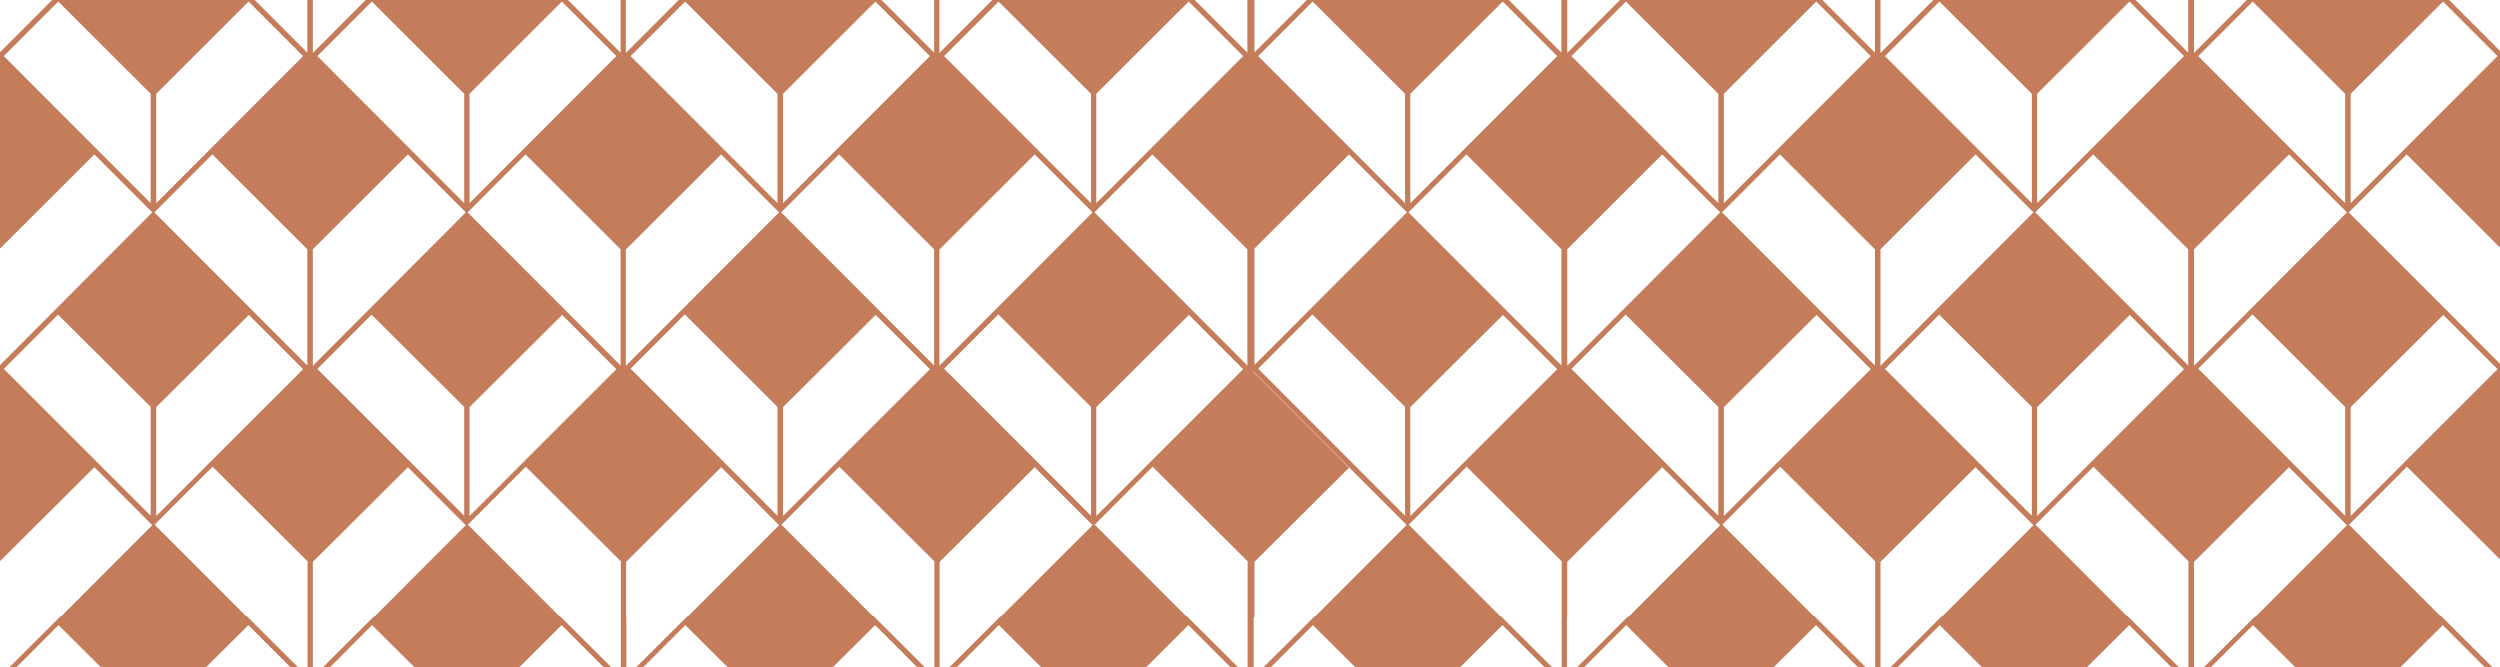
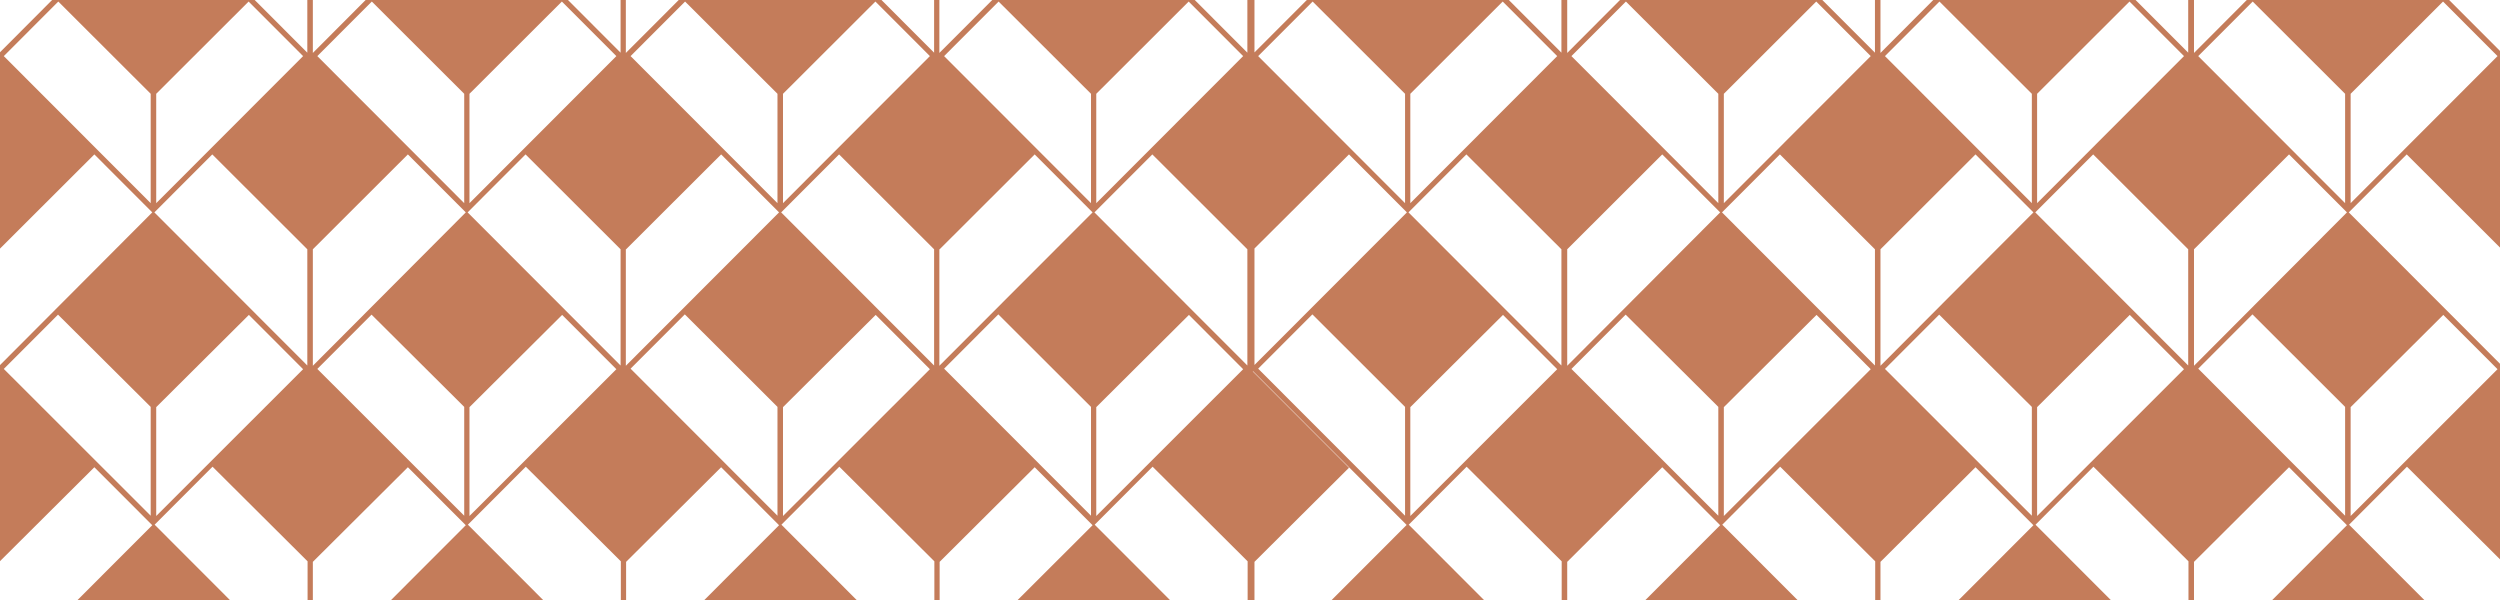
- <svg xmlns="http://www.w3.org/2000/svg" width="100%" height="100%" viewBox="0 0 375 100" fill="none">
+ <svg xmlns="http://www.w3.org/2000/svg" width="100%" height="100%" viewBox="0 0 375 90" fill="none">
  <mask id="mask0" mask-type="alpha" maskUnits="userSpaceOnUse" x="0" y="0" width="375" height="316">
    <rect width="375" height="116" fill="black" />
    <rect width="375" height="116" fill="black" />
    <rect width="375" height="116" fill="black" />
    <rect width="375" height="116" fill="black" />
    <rect width="375" height="116" fill="black" />
    <rect width="375" height="116" fill="black" />
    <rect width="375" height="116" fill="black" />
    <rect width="375" height="116" fill="black" />
    <rect width="375" height="116" fill="black" />
    <rect width="375" height="116" fill="black" />
    <rect width="375" height="116" fill="black" />
  </mask>
  <g mask="url(#mask0)">
    <path d="M422.289 -95V-85.868L413.128 -95H385.25L376.09 -85.868V-95H375.3V-85.868L366.139 -95H338.261L329.1 -85.868V-95H328.31V-85.868L319.11 -95H291.232L282.071 -85.868V-95H281.281V-85.868L272.12 -95H244.203L235.042 -85.868V-95H234.253V-85.868L225.092 -95H197.214L188.053 -85.868V-95H187.934H187.342H187.145V-85.868L177.984 -95H150.106L140.945 -85.868V-95H140.155V-85.868L130.994 -95H103.116L93.956 -85.868V-95H93.166V-85.868L83.965 -95H56.087L46.927 -85.868V-95H46.137V-85.868L36.976 -95H9.098L-0.063 -85.868V-95H-0.853V-85.868L-10.053 -95H-37.931L-47.092 -85.868V-95H-47.803H-48V-84.998V-56.694V-37.995V-9.69V8.969V37.274V55.972V84.277V92.46V92.579V102.462V130.727V149.426V177.731V196.43V224.734V243.393V271.698V280H-47.803H-47.013V271.698L-32.837 257.585L-47.289 243.077H-47.21L-24.15 266.164L-37.931 279.96H-10.053L-23.834 266.164L-15.147 257.467L-0.892 271.659V279.96H-0.102V271.659L14.152 257.467L22.84 266.164L9.059 279.96H36.936L23.155 266.164L31.843 257.467L46.097 271.659V279.96H46.887V271.659L61.142 257.467L69.829 266.164L56.048 279.96H83.926L70.145 266.164L78.832 257.467L93.087 271.659V279.96H93.876V271.659L108.131 257.467L116.818 266.164L103.037 279.96H130.915L117.134 266.164L125.821 257.467L140.076 271.659V279.96H140.866V271.659L155.121 257.467L163.808 266.164L150.027 279.96H177.905L164.124 266.164L172.811 257.467L187.066 271.659V279.96H187.263H187.855H188.053V271.659L202.229 257.546L187.855 243.156V243.077L210.916 266.164L197.214 280H225.092L211.311 266.203L219.998 257.506L234.253 271.698V280H235.042V271.698L249.297 257.506L257.984 266.203L244.203 280H272.081L258.3 266.203L266.987 257.506L281.242 271.698V280H282.032V271.698L296.286 257.506L304.974 266.203L291.193 280H319.07L305.289 266.203L313.977 257.506L328.231 271.698V280H329.021V271.698L343.276 257.506L351.963 266.203L338.182 280H366.06L352.279 266.203L360.966 257.506L375.221 271.698V280H376.011V271.698L390.265 257.506L398.952 266.203L385.172 280H413.049L399.268 266.203L407.955 257.506L422.21 271.698V280H423V271.698V243.196V243.077V224.813V196.311V195.52V177.81V149.307V148.675V130.806V102.304V101.948V92.5V92.381V84.238V55.735V55.617V37.313V8.811V8.02V-9.611V-38.114V-38.746V-56.575V-85.078V-85.433V-95H422.289ZM-23.597 -79.899L-9.777 -93.656L-1.563 -85.433L-23.597 -63.374V-79.899ZM-38.207 -93.656L-24.387 -79.899V-63.374L-46.42 -85.433L-38.207 -93.656ZM-47.013 -9.69L-32.877 -23.763L-24.15 -15.027L-47.013 7.823V-9.69ZM-46.42 -38.509L-38.207 -46.731L-24.387 -32.935V-16.45L-46.42 -38.509ZM-24.387 14.069V30.474L-46.42 8.416L-38.247 0.232L-24.387 14.069ZM-47.013 37.274L-32.837 23.161L-24.15 31.858L-47.013 54.747V37.274ZM-24.387 61.033V77.359L-46.42 55.34L-38.286 47.196L-24.387 61.033ZM-47.289 55.656H-47.21L-24.15 78.743L-37.812 92.421H-37.931L-47.092 101.553V92.579H-46.973V84.277L-32.797 70.165L-47.289 55.656ZM-24.387 107.522V124.046L-46.42 101.988L-38.207 93.765L-24.387 107.522ZM-24.387 264.82L-46.42 242.761L-38.286 234.617L-24.387 248.454V264.82ZM-47.013 242.168V224.695L-32.837 210.582L-24.15 219.279L-47.013 242.168ZM-46.42 195.837L-38.247 187.653L-24.387 201.49V217.895L-46.42 195.837ZM-47.013 195.283V177.731L-32.877 163.658L-24.15 172.394L-47.013 195.283ZM-46.42 148.912L-38.207 140.689L-24.387 154.486V170.971L-46.42 148.912ZM-47.013 148.359V130.727L-32.916 116.694L-24.15 125.47L-47.013 148.359ZM-47.013 -39.062V-56.694L-32.916 -70.727L-24.15 -61.951L-47.013 -39.062ZM-23.597 264.82V248.493L-9.698 234.657L-1.563 242.8L-23.597 264.82ZM-0.892 242.287L-23.834 219.279L-15.147 210.582L-0.892 224.813V242.287ZM-23.597 217.895V201.49L-9.698 187.653L-1.524 195.837L-23.597 217.895ZM-0.892 195.362L-23.873 172.355L-15.147 163.618L-0.932 177.81V195.362H-0.892ZM-23.597 170.971V154.486L-9.777 140.689L-1.563 148.912L-23.597 170.971ZM-0.892 148.438L-23.873 125.43L-15.107 116.654L-0.892 130.806V148.438ZM-23.597 124.046V107.522L-9.777 93.765L-1.563 101.988L-23.597 124.046ZM-0.892 92.421V92.54V101.513L-10.053 92.381H-10.171L-23.834 78.703L-15.147 70.006L-0.892 84.198V92.421ZM-23.597 77.399V61.072L-9.698 47.236L-1.563 55.38L-23.597 77.399ZM-0.892 54.866L-23.873 31.858L-15.186 23.161L-0.932 37.392V54.866H-0.892ZM-23.597 30.474V14.069L-9.737 0.232L-1.563 8.416L-23.597 30.474ZM-0.892 7.941L-23.873 -15.066L-15.147 -23.803L-0.932 -9.611V7.941H-0.892ZM-23.597 -16.45V-32.935L-9.777 -46.731L-1.563 -38.509L-23.597 -16.45ZM-0.892 -38.983L-23.834 -61.951L-15.068 -70.727L-0.853 -56.575V-38.983H-0.892ZM23.432 -79.899L37.252 -93.656L45.465 -85.433L23.432 -63.374V-79.899ZM8.822 -93.656L22.642 -79.899V-63.374L0.569 -85.433L8.822 -93.656ZM-0.102 92.54V92.421V84.277L14.152 70.085L22.84 78.782L9.177 92.46H9.059L-0.102 101.592V92.54ZM0.569 55.34L8.703 47.196L22.603 61.033V77.359L0.569 55.34ZM22.603 107.522V124.046L0.569 101.988L8.782 93.765L22.603 107.522ZM22.603 264.82L0.569 242.761L8.703 234.617L22.603 248.454V264.82ZM-0.102 242.287V224.813L14.152 210.582L22.84 219.279L-0.102 242.287ZM0.569 195.837L8.743 187.653L22.603 201.49V217.895L0.569 195.837ZM-0.102 195.362V177.81L14.113 163.618L22.84 172.355L-0.102 195.362ZM0.569 148.912L8.782 140.689L22.603 154.486V170.971L0.569 148.912ZM-0.102 148.438V130.806L14.113 116.654L22.879 125.43L-0.102 148.438ZM-0.102 54.866V37.392L14.152 23.161L22.84 31.858L-0.102 54.866ZM0.569 8.416L8.743 0.232L22.603 14.069V30.474L0.569 8.416ZM-0.102 7.941V-9.611L14.113 -23.803L22.84 -15.066L-0.102 7.941ZM0.569 -38.509L8.782 -46.731L22.603 -32.935V-16.45L0.569 -38.509ZM-0.102 -38.983V-56.575L14.113 -70.727L22.879 -61.951L-0.102 -38.983ZM23.432 264.82V248.493L37.331 234.657L45.465 242.8L23.432 264.82ZM46.137 242.287L23.155 219.279L31.843 210.582L46.097 224.813V242.287H46.137ZM23.432 217.895V201.49L37.292 187.653L45.465 195.837L23.432 217.895ZM46.137 195.362L23.155 172.355L31.882 163.618L46.097 177.81V195.362H46.137ZM23.432 170.971V154.486L37.252 140.689L45.465 148.912L23.432 170.971ZM46.137 148.438L23.155 125.43L31.922 116.654L46.137 130.806V148.438ZM23.432 124.046V107.522L37.252 93.765L45.465 101.988L23.432 124.046ZM46.137 92.421V92.54V101.513L36.976 92.381H36.857L23.195 78.703L31.882 70.006L46.137 84.198V92.421ZM23.432 77.399V61.072L37.331 47.236L45.465 55.38L23.432 77.399ZM46.137 54.866L23.155 31.858L31.843 23.161L46.097 37.392V54.866H46.137ZM23.432 30.474V14.069L37.292 0.232L45.465 8.416L23.432 30.474ZM46.137 7.941L23.155 -15.066L31.882 -23.803L46.097 -9.611V7.941H46.137ZM23.432 -16.45V-32.935L37.252 -46.731L45.465 -38.509L23.432 -16.45ZM46.137 -38.983L23.155 -61.991L31.922 -70.767L46.137 -56.614V-38.983ZM70.421 -79.899L84.242 -93.656L92.455 -85.433L70.421 -63.374V-79.899ZM55.811 -93.656L69.632 -79.899V-63.374L47.598 -85.433L55.811 -93.656ZM46.927 92.54V92.421V84.277L61.181 70.085L69.868 78.782L56.206 92.46H56.087L46.927 101.592V92.54ZM47.598 55.34L55.732 47.196L69.632 61.033V77.359L47.598 55.34ZM69.632 107.522V124.046L47.598 101.988L55.811 93.765L69.632 107.522ZM69.632 264.82L47.598 242.761L55.732 234.617L69.632 248.454V264.82ZM46.927 242.287V224.813L61.181 210.582L69.868 219.279L46.927 242.287ZM47.598 195.837L55.772 187.653L69.632 201.49V217.895L47.598 195.837ZM46.927 195.362V177.81L61.142 163.618L69.868 172.355L46.927 195.362ZM47.598 148.912L55.811 140.689L69.632 154.486V170.971L47.598 148.912ZM46.927 148.438V130.806L61.142 116.654L69.908 125.43L46.927 148.438ZM46.927 54.866V37.392L61.181 23.161L69.868 31.858L46.927 54.866ZM47.598 8.416L55.772 0.232L69.632 14.069V30.474L47.598 8.416ZM46.927 7.941V-9.611L61.142 -23.803L69.868 -15.066L46.927 7.941ZM47.598 -38.509L55.811 -46.731L69.632 -32.935V-16.45L47.598 -38.509ZM46.927 -38.983V-56.575L61.142 -70.727L69.908 -61.951L46.927 -38.983ZM70.421 264.82V248.493L84.321 234.657L92.455 242.8L70.421 264.82ZM93.126 242.287L70.184 219.279L78.871 210.582L93.126 224.813V242.287ZM70.421 217.895V201.49L84.281 187.653L92.455 195.837L70.421 217.895ZM93.126 195.362L70.145 172.355L78.871 163.618L93.087 177.81V195.362H93.126ZM70.421 170.971V154.486L84.242 140.689L92.455 148.912L70.421 170.971ZM93.126 148.438L70.145 125.43L78.911 116.654L93.126 130.806V148.438ZM70.421 124.046V107.522L84.242 93.765L92.455 101.988L70.421 124.046ZM93.126 92.421V92.54V101.513L83.965 92.381H83.847L70.184 78.703L78.871 70.006L93.126 84.198V92.421ZM70.421 77.399V61.072L84.321 47.236L92.455 55.38L70.421 77.399ZM93.126 54.866L70.145 31.858L78.832 23.161L93.087 37.392V54.866H93.126ZM70.421 30.474V14.069L84.281 0.232L92.455 8.416L70.421 30.474ZM93.126 7.941L70.145 -15.066L78.871 -23.803L93.087 -9.611V7.941H93.126ZM70.421 -16.45V-32.935L84.242 -46.731L92.455 -38.509L70.421 -16.45ZM93.126 -38.983L70.145 -61.991L78.911 -70.767L93.126 -56.614V-38.983ZM117.45 -79.899L131.271 -93.656L139.484 -85.433L117.45 -63.374V-79.899ZM102.84 -93.656L116.66 -79.899V-63.374L94.627 -85.433L102.84 -93.656ZM93.916 -9.611L108.131 -23.803L116.858 -15.066L93.876 7.941V-9.611H93.916ZM94.587 -38.509L102.801 -46.731L116.621 -32.935V-16.45L94.587 -38.509ZM116.621 14.069V30.474L94.587 8.416L102.761 0.232L116.621 14.069ZM93.916 37.392L108.171 23.161L116.858 31.858L93.876 54.866V37.392H93.916ZM116.621 61.033V77.359L94.587 55.3L102.722 47.157L116.621 61.033ZM93.916 92.54V92.421V84.277L108.171 70.085L116.858 78.782L103.235 92.421H103.116L93.956 101.553V92.54H93.916ZM116.621 107.522V124.046L94.587 101.988L102.801 93.765L116.621 107.522ZM116.621 264.82L94.587 242.761L102.722 234.617L116.621 248.454V264.82ZM93.916 242.287V224.813L108.171 210.582L116.858 219.279L93.916 242.287ZM94.587 195.837L102.761 187.653L116.621 201.49V217.895L94.587 195.837ZM93.916 195.362V177.81L108.131 163.618L116.858 172.355L93.916 195.362ZM94.587 148.912L102.801 140.689L116.621 154.486V170.971L94.587 148.912ZM93.916 148.438V130.806L108.131 116.654L116.897 125.43L93.916 148.438ZM93.916 -38.983V-56.575L108.131 -70.727L116.897 -61.951L93.916 -38.983ZM117.45 264.82V248.493L131.35 234.657L139.484 242.8L117.45 264.82ZM140.155 242.287L117.174 219.279L125.861 210.582L140.116 224.813V242.287H140.155ZM117.45 217.895V201.49L131.31 187.653L139.484 195.837L117.45 217.895ZM140.155 195.362L117.174 172.355L125.9 163.618L140.116 177.81V195.362H140.155ZM117.45 170.971V154.486L131.271 140.689L139.484 148.912L117.45 170.971ZM140.155 148.438L117.174 125.43L125.94 116.654L140.155 130.806V148.438ZM117.45 124.046V107.522L131.271 93.765L139.484 101.988L117.45 124.046ZM140.155 92.421V92.54V101.513L130.994 92.381H130.876L117.213 78.703L125.9 70.006L140.155 84.198V92.421ZM117.45 77.399V61.072L131.35 47.236L139.484 55.38L117.45 77.399ZM140.155 54.866L117.174 31.858L125.861 23.161L140.116 37.392V54.866H140.155ZM117.45 30.474V14.069L131.31 0.232L139.484 8.416L117.45 30.474ZM140.155 7.941L117.174 -15.066L125.9 -23.803L140.116 -9.611V7.941H140.155ZM117.45 -16.45V-32.935L131.271 -46.731L139.484 -38.509L117.45 -16.45ZM140.155 -38.983L117.174 -61.991L125.94 -70.767L140.155 -56.614V-38.983ZM164.44 -79.899L178.26 -93.656L186.473 -85.433L164.44 -63.374V-79.899ZM149.829 -93.656L163.65 -79.899V-63.374L141.616 -85.433L149.829 -93.656ZM140.945 -9.611L155.16 -23.803L163.887 -15.066L140.905 7.941V-9.611H140.945ZM141.616 -38.509L149.829 -46.731L163.65 -32.935V-16.45L141.616 -38.509ZM163.65 14.069V30.474L141.616 8.416L149.79 0.232L163.65 14.069ZM140.945 37.392L155.2 23.161L163.887 31.858L140.905 54.866V37.392H140.945ZM163.65 61.033V77.359L141.616 55.3L149.75 47.157L163.65 61.033ZM140.945 92.54V92.421V84.277L155.2 70.085L163.887 78.782L150.224 92.421H150.106L140.945 101.553V92.54ZM163.65 107.522V124.046L141.616 101.988L149.829 93.765L163.65 107.522ZM163.65 264.82L141.616 242.761L149.75 234.617L163.65 248.454V264.82ZM140.945 242.287V224.813L155.2 210.582L163.887 219.279L140.945 242.287ZM141.616 195.837L149.79 187.653L163.65 201.49V217.895L141.616 195.837ZM140.945 195.362V177.81L155.16 163.618L163.887 172.355L140.945 195.362ZM141.616 148.912L149.829 140.689L163.65 154.486V170.971L141.616 148.912ZM140.945 148.438V130.806L155.16 116.654L163.926 125.43L140.945 148.438ZM140.945 -38.983V-56.575L155.16 -70.727L163.926 -61.951L140.945 -38.983ZM164.44 264.82V248.493L178.339 234.657L186.473 242.8L164.44 264.82ZM187.145 242.287L164.203 219.279L172.89 210.582L187.145 224.813V242.287ZM164.44 217.895V201.49L178.3 187.653L186.473 195.837L164.44 217.895ZM187.145 195.362L164.163 172.355L172.89 163.618L187.105 177.81V195.362H187.145ZM164.44 170.971V154.486L178.26 140.689L186.473 148.912L164.44 170.971ZM187.145 148.438L164.163 125.43L172.929 116.654L187.145 130.806V148.438ZM164.44 124.046V107.522L178.26 93.765L186.473 101.988L164.44 124.046ZM187.145 92.421V92.54V101.513L177.984 92.381H177.865L164.203 78.703L172.89 70.006L187.145 84.198V92.421ZM164.44 77.399V61.072L178.339 47.236L186.473 55.38L164.44 77.399ZM187.145 54.866L164.163 31.858L172.85 23.161L187.105 37.392V54.866H187.145ZM164.44 30.474V14.069L178.3 0.232L186.473 8.416L164.44 30.474ZM187.145 7.941L164.163 -15.066L172.89 -23.803L187.105 -9.611V7.941H187.145ZM164.44 -16.45V-32.935L178.26 -46.731L186.473 -38.509L164.44 -16.45ZM187.145 -38.983L164.163 -61.991L172.929 -70.767L187.145 -56.614V-38.983ZM211.548 -79.899L225.368 -93.656L233.581 -85.433L211.548 -63.374V-79.899ZM196.937 -93.656L210.758 -79.899V-63.374L188.724 -85.433L196.937 -93.656ZM188.171 -9.69L202.308 -23.763L211.034 -15.027L188.171 7.862V-9.69ZM188.724 -38.509L196.937 -46.731L210.758 -32.935V-16.45L188.724 -38.509ZM210.758 14.069V30.474L188.724 8.416L196.898 0.232L210.758 14.069ZM188.171 37.274L202.347 23.161L211.034 31.858L188.171 54.747V37.274ZM210.758 61.033V77.359L188.724 55.3L196.858 47.157L210.758 61.033ZM187.934 55.735V55.656L210.995 78.743L197.332 92.421H197.214L188.053 101.553V92.579H188.171V84.277L202.347 70.165L187.934 55.735ZM210.758 107.522V124.046L188.724 101.988L196.937 93.765L210.758 107.522ZM210.758 264.82L188.724 242.761L196.858 234.617L210.758 248.454V264.82ZM188.171 242.168V224.695L202.347 210.582L211.034 219.279L188.171 242.168ZM188.724 195.837L196.898 187.653L210.758 201.49V217.895L188.724 195.837ZM188.171 195.283V177.731L202.308 163.658L211.034 172.394L188.171 195.283ZM188.724 148.912L196.937 140.689L210.758 154.486V170.971L188.724 148.912ZM188.171 148.359V130.727L202.268 116.694L211.034 125.47L188.171 148.359ZM188.171 -39.062V-56.694L202.268 -70.727L211.034 -61.951L188.171 -39.062ZM211.548 264.82V248.493L225.447 234.657L233.581 242.8L211.548 264.82ZM234.253 242.287L211.311 219.279L219.998 210.582L234.253 224.813V242.287ZM211.548 217.895V201.49L225.407 187.653L233.581 195.837L211.548 217.895ZM234.253 195.362L211.271 172.355L219.998 163.618L234.213 177.81V195.362H234.253ZM211.548 170.971V154.486L225.368 140.689L233.581 148.912L211.548 170.971ZM234.253 148.438L211.271 125.43L220.037 116.654L234.253 130.806V148.438ZM211.548 124.046V107.522L225.368 93.765L233.581 101.988L211.548 124.046ZM234.253 92.421V92.54V101.513L225.092 92.381H224.973L211.311 78.703L219.998 70.006L234.253 84.198V92.421ZM211.548 77.399V61.072L225.447 47.236L233.581 55.38L211.548 77.399ZM234.253 54.866L211.271 31.858L219.958 23.161L234.213 37.392V54.866H234.253ZM211.548 30.474V14.069L225.407 0.232L233.581 8.416L211.548 30.474ZM234.253 7.941L211.271 -15.066L219.998 -23.803L234.213 -9.611V7.941H234.253ZM211.548 -16.45V-32.935L225.368 -46.731L233.581 -38.509L211.548 -16.45ZM234.253 -38.983L211.271 -61.991L220.037 -70.767L234.253 -56.614V-38.983ZM258.576 -79.899L272.397 -93.656L280.61 -85.433L258.576 -63.374V-79.899ZM243.966 -93.656L257.787 -79.899V-63.374L235.753 -85.433L243.966 -93.656ZM235.082 92.54V92.421V84.277L249.337 70.085L258.024 78.782L244.361 92.46H244.203L235.042 101.592V92.54H235.082ZM235.714 55.34L243.848 47.196L257.747 61.033V77.359L235.714 55.34ZM257.747 107.522V124.046L235.714 101.988L243.927 93.765L257.747 107.522ZM257.747 264.82L235.714 242.761L243.848 234.617L257.747 248.454V264.82ZM235.082 242.287V224.813L249.337 210.582L258.024 219.279L235.082 242.287ZM235.714 195.837L243.887 187.653L257.747 201.49V217.895L235.714 195.837ZM235.082 195.362V177.81L249.297 163.618L258.024 172.355L235.082 195.362ZM235.714 148.912L243.927 140.689L257.747 154.486V170.971L235.714 148.912ZM235.082 148.438V130.806L249.297 116.654L258.063 125.43L235.082 148.438ZM235.082 54.866V37.392L249.337 23.161L258.024 31.858L235.082 54.866ZM235.714 8.416L243.887 0.232L257.747 14.069V30.474L235.714 8.416ZM235.082 7.941V-9.611L249.297 -23.803L258.024 -15.066L235.082 7.941ZM235.714 -38.509L243.927 -46.731L257.747 -32.935V-16.45L235.714 -38.509ZM235.082 -38.983V-56.575L249.297 -70.727L258.024 -61.951L235.082 -38.983ZM258.576 264.82V248.493L272.476 234.657L280.61 242.8L258.576 264.82ZM281.281 242.287L258.3 219.279L266.987 210.582L281.242 224.813V242.287H281.281ZM258.576 217.895V201.49L272.436 187.653L280.61 195.837L258.576 217.895ZM281.281 195.362L258.3 172.355L267.027 163.618L281.242 177.81V195.362H281.281ZM258.576 170.971V154.486L272.397 140.689L280.61 148.912L258.576 170.971ZM281.281 148.438L258.3 125.43L267.066 116.654L281.281 130.806V148.438ZM258.576 124.046V107.522L272.397 93.765L280.61 101.988L258.576 124.046ZM281.281 92.421V92.54V101.513L272.12 92.381H272.002L258.34 78.703L267.027 70.006L281.281 84.198V92.421ZM258.576 77.399V61.072L272.476 47.236L280.61 55.38L258.576 77.399ZM281.281 54.866L258.3 31.858L266.987 23.161L281.242 37.392V54.866H281.281ZM258.576 30.474V14.069L272.436 0.232L280.61 8.416L258.576 30.474ZM281.281 7.941L258.3 -15.066L267.027 -23.803L281.242 -9.611V7.941H281.281ZM258.576 -16.45V-32.935L272.397 -46.731L280.61 -38.509L258.576 -16.45ZM281.281 -38.983L258.3 -61.991L267.066 -70.767L281.281 -56.614V-38.983ZM305.566 -79.899L319.386 -93.656L327.6 -85.433L305.566 -63.374V-79.899ZM290.956 -93.656L304.776 -79.899V-63.374L282.742 -85.433L290.956 -93.656ZM282.071 92.54V92.421V84.277L296.326 70.085L305.013 78.782L291.351 92.46H291.232L282.071 101.592V92.54ZM282.742 55.34L290.877 47.196L304.776 61.033V77.359L282.742 55.34ZM304.776 107.522V124.046L282.742 101.988L290.956 93.765L304.776 107.522ZM304.776 264.82L282.742 242.761L290.877 234.617L304.776 248.454V264.82ZM282.071 242.287V224.813L296.326 210.582L305.013 219.279L282.071 242.287ZM282.742 195.837L290.916 187.653L304.776 201.49V217.895L282.742 195.837ZM282.071 195.362V177.81L296.286 163.618L305.013 172.355L282.071 195.362ZM282.742 148.912L290.956 140.689L304.776 154.486V170.971L282.742 148.912ZM282.071 148.438V130.806L296.286 116.654L305.053 125.43L282.071 148.438ZM282.071 54.866V37.392L296.326 23.161L305.013 31.858L282.071 54.866ZM282.742 8.416L290.916 0.232L304.776 14.069V30.474L282.742 8.416ZM282.071 7.941V-9.611L296.286 -23.803L305.013 -15.066L282.071 7.941ZM282.742 -38.509L290.956 -46.731L304.776 -32.935V-16.45L282.742 -38.509ZM282.071 -38.983V-56.575L296.286 -70.727L305.053 -61.951L282.071 -38.983ZM305.566 264.82V248.493L319.465 234.657L327.6 242.8L305.566 264.82ZM328.271 242.287L305.329 219.279L314.016 210.582L328.271 224.813V242.287ZM305.566 217.895V201.49L319.426 187.653L327.6 195.837L305.566 217.895ZM328.271 195.362L305.289 172.355L314.016 163.618L328.231 177.81V195.362H328.271ZM305.566 170.971V154.486L319.386 140.689L327.6 148.912L305.566 170.971ZM328.271 148.438L305.289 125.43L314.056 116.654L328.271 130.806V148.438ZM305.566 124.046V107.522L319.386 93.765L327.6 101.988L305.566 124.046ZM328.271 92.421V92.54V101.513L319.11 92.381H318.991L305.329 78.703L314.016 70.006L328.271 84.198V92.421ZM305.566 77.399V61.072L319.465 47.236L327.6 55.38L305.566 77.399ZM328.271 54.866L305.289 31.858L313.977 23.161L328.231 37.392V54.866H328.271ZM305.566 30.474V14.069L319.426 0.232L327.6 8.416L305.566 30.474ZM328.271 7.941L305.289 -15.066L314.016 -23.803L328.231 -9.611V7.941H328.271ZM305.566 -16.45V-32.935L319.386 -46.731L327.6 -38.509L305.566 -16.45ZM328.271 -38.983L305.289 -61.991L314.095 -70.727L328.31 -56.575V-38.983H328.271ZM352.595 -79.899L366.415 -93.656L374.629 -85.433L352.595 -63.374V-79.899ZM337.985 -93.656L351.805 -79.899V-63.374L329.771 -85.433L337.985 -93.656ZM329.1 -9.611L343.315 -23.803L352.042 -15.066L329.1 7.941V-9.611ZM329.732 -38.509L337.945 -46.731L351.766 -32.935V-16.45L329.732 -38.509ZM351.766 14.069V30.474L329.732 8.416L337.906 0.232L351.766 14.069ZM329.1 37.392L343.355 23.161L352.042 31.858L329.1 54.866V37.392ZM351.766 61.033V77.359L329.732 55.3L337.866 47.157L351.766 61.033ZM329.1 92.54V92.421V84.277L343.355 70.085L352.042 78.782L338.38 92.46H338.261L329.1 101.553V92.54ZM351.766 107.522V124.046L329.732 101.988L337.945 93.765L351.766 107.522ZM351.766 264.82L329.732 242.761L337.866 234.617L351.766 248.454V264.82ZM329.1 242.287V224.813L343.355 210.582L352.042 219.279L329.1 242.287ZM329.732 195.837L337.906 187.653L351.766 201.49V217.895L329.732 195.837ZM329.1 195.362V177.81L343.315 163.618L352.042 172.355L329.1 195.362ZM329.732 148.912L337.945 140.689L351.766 154.486V170.971L329.732 148.912ZM329.1 148.438V130.806L343.315 116.654L352.081 125.43L329.1 148.438ZM329.1 -38.983V-56.575L343.315 -70.727L352.081 -61.951L329.1 -38.983ZM352.595 264.82V248.493L366.494 234.657L374.629 242.8L352.595 264.82ZM375.3 242.287L352.318 219.279L361.006 210.582L375.26 224.813V242.287H375.3ZM352.595 217.895V201.49L366.455 187.653L374.629 195.837L352.595 217.895ZM375.3 195.362L352.318 172.355L361.045 163.618L375.26 177.81V195.362H375.3ZM352.595 170.971V154.486L366.415 140.689L374.629 148.912L352.595 170.971ZM375.3 148.438L352.318 125.43L361.085 116.654L375.3 130.806V148.438ZM352.595 124.046V107.522L366.415 93.765L374.629 101.988L352.595 124.046ZM375.3 92.421V92.54V101.513L366.139 92.381H366.02L352.358 78.703L361.045 70.006L375.3 84.198V92.421ZM352.595 77.399V61.072L366.494 47.236L374.629 55.38L352.595 77.399ZM375.3 54.866L352.318 31.858L361.006 23.161L375.26 37.392V54.866H375.3ZM352.595 30.474V14.069L366.455 0.232L374.629 8.416L352.595 30.474ZM375.3 7.941L352.318 -15.066L361.045 -23.803L375.26 -9.611V7.941H375.3ZM352.595 -16.45V-32.935L366.415 -46.731L374.629 -38.509L352.595 -16.45ZM375.3 -38.983L352.318 -61.991L361.085 -70.767L375.3 -56.614V-38.983ZM399.584 -79.899L413.405 -93.656L421.618 -85.433L399.584 -63.374V-79.899ZM384.974 -93.656L398.794 -79.899V-63.374L376.761 -85.433L384.974 -93.656ZM376.09 -9.611L390.305 -23.803L399.031 -15.066L376.05 7.941V-9.611H376.09ZM376.761 -38.509L384.974 -46.731L398.794 -32.935V-16.45L376.761 -38.509ZM398.794 14.069V30.474L376.761 8.416L384.935 0.232L398.794 14.069ZM376.09 37.392L390.344 23.161L399.031 31.858L376.05 54.866V37.392H376.09ZM398.794 61.033V77.359L376.761 55.3L384.895 47.157L398.794 61.033ZM376.09 92.54V92.421V84.277L390.344 70.085L399.031 78.782L385.369 92.46H385.25L376.09 101.592V92.54ZM398.794 107.522V124.046L376.761 101.988L384.974 93.765L398.794 107.522ZM398.794 264.82L376.761 242.761L384.895 234.617L398.794 248.454V264.82ZM376.09 242.287V224.813L390.344 210.582L399.031 219.279L376.09 242.287ZM376.761 195.837L384.935 187.653L398.794 201.49V217.895L376.761 195.837ZM376.09 195.362V177.81L390.305 163.618L399.031 172.355L376.09 195.362ZM376.761 148.912L384.974 140.689L398.794 154.486V170.971L376.761 148.912ZM376.09 148.438V130.806L390.305 116.654L399.071 125.43L376.09 148.438ZM376.09 -38.983V-56.575L390.305 -70.727L399.071 -61.951L376.09 -38.983ZM399.584 264.82V248.493L413.484 234.657L421.618 242.8L399.584 264.82ZM422.289 242.287L399.308 219.279L407.995 210.582L422.25 224.813V242.287H422.289ZM399.584 217.895V201.49L413.444 187.653L421.618 195.837L399.584 217.895ZM422.289 195.362L399.308 172.355L408.034 163.618L422.25 177.81V195.362H422.289ZM399.584 170.971V154.486L413.405 140.689L421.618 148.912L399.584 170.971ZM422.289 148.438L399.308 125.43L408.074 116.654L422.289 130.806V148.438ZM399.584 124.046V107.522L413.405 93.765L421.618 101.988L399.584 124.046ZM422.289 92.421V92.54V101.513L413.128 92.381H413.01L399.347 78.703L408.034 70.006L422.289 84.198V92.421ZM399.584 77.399V61.072L413.484 47.236L421.618 55.38L399.584 77.399ZM422.289 54.866L399.308 31.858L407.995 23.161L422.25 37.392V54.866H422.289ZM399.584 30.474V14.069L413.444 0.232L421.618 8.416L399.584 30.474ZM422.289 7.941L399.308 -15.066L408.034 -23.803L422.25 -9.611V7.941H422.289ZM399.584 -16.45V-32.935L413.405 -46.731L421.618 -38.509L399.584 -16.45ZM422.289 -38.983L399.308 -61.991L408.074 -70.767L422.289 -56.614V-38.983Z" fill="#C47C5A" />
  </g>
</svg>
